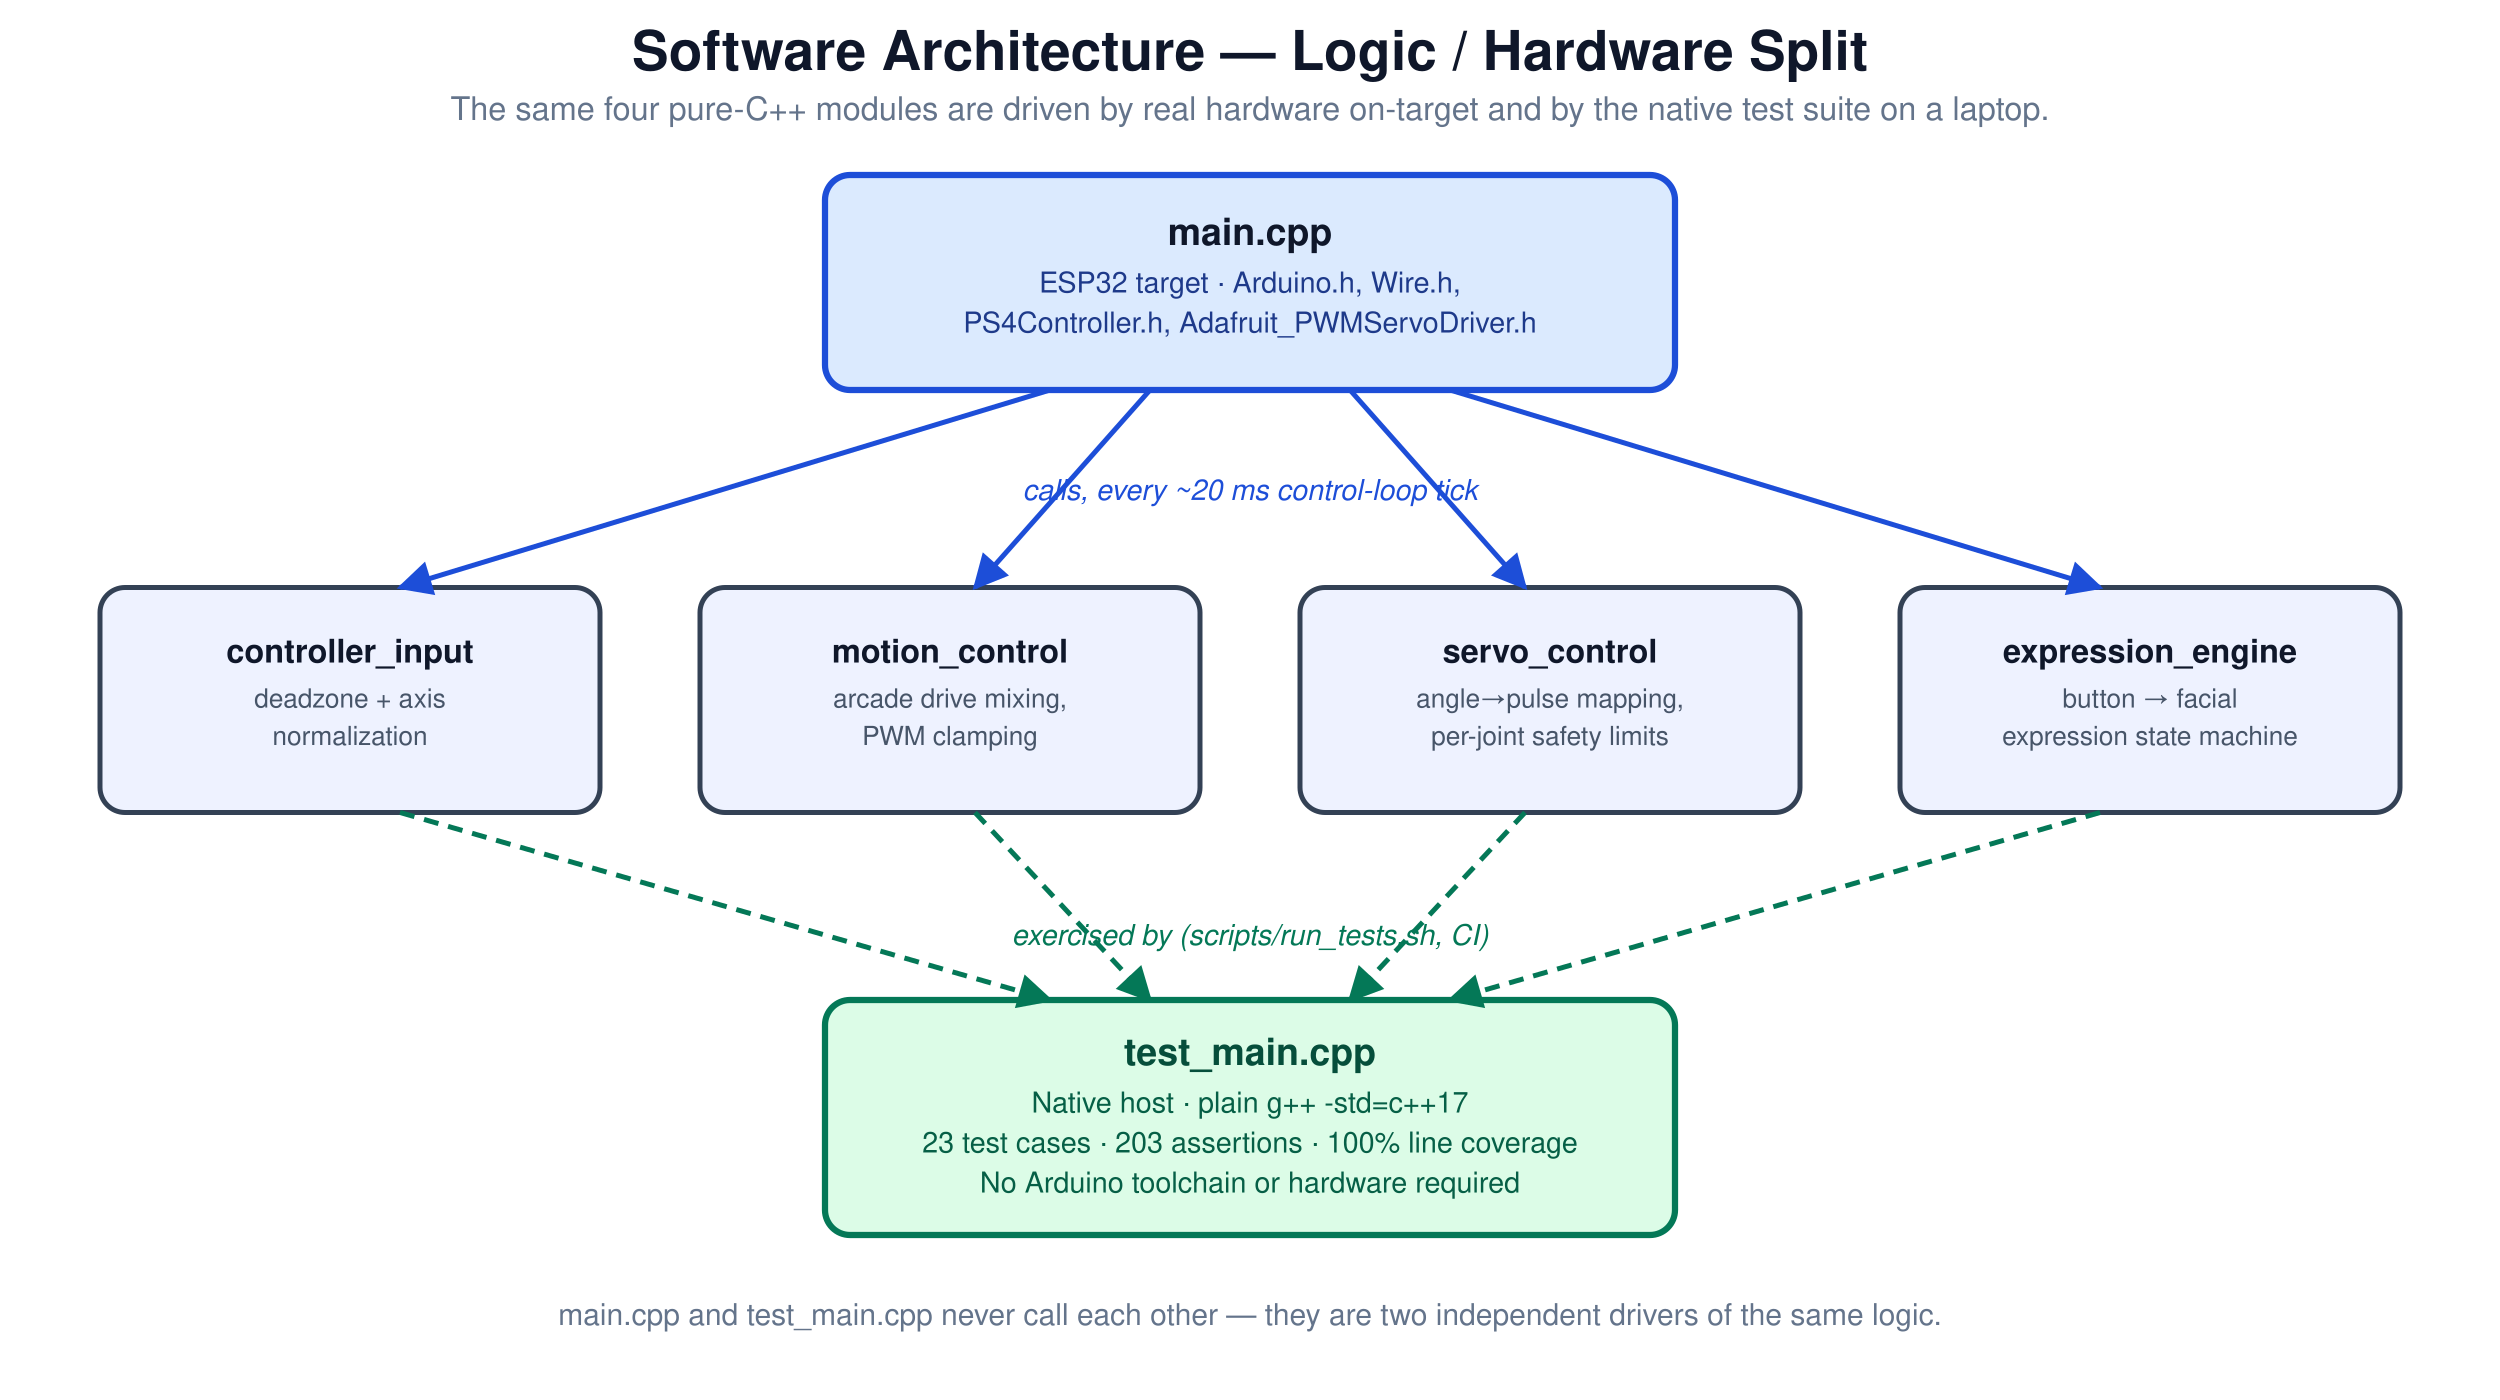
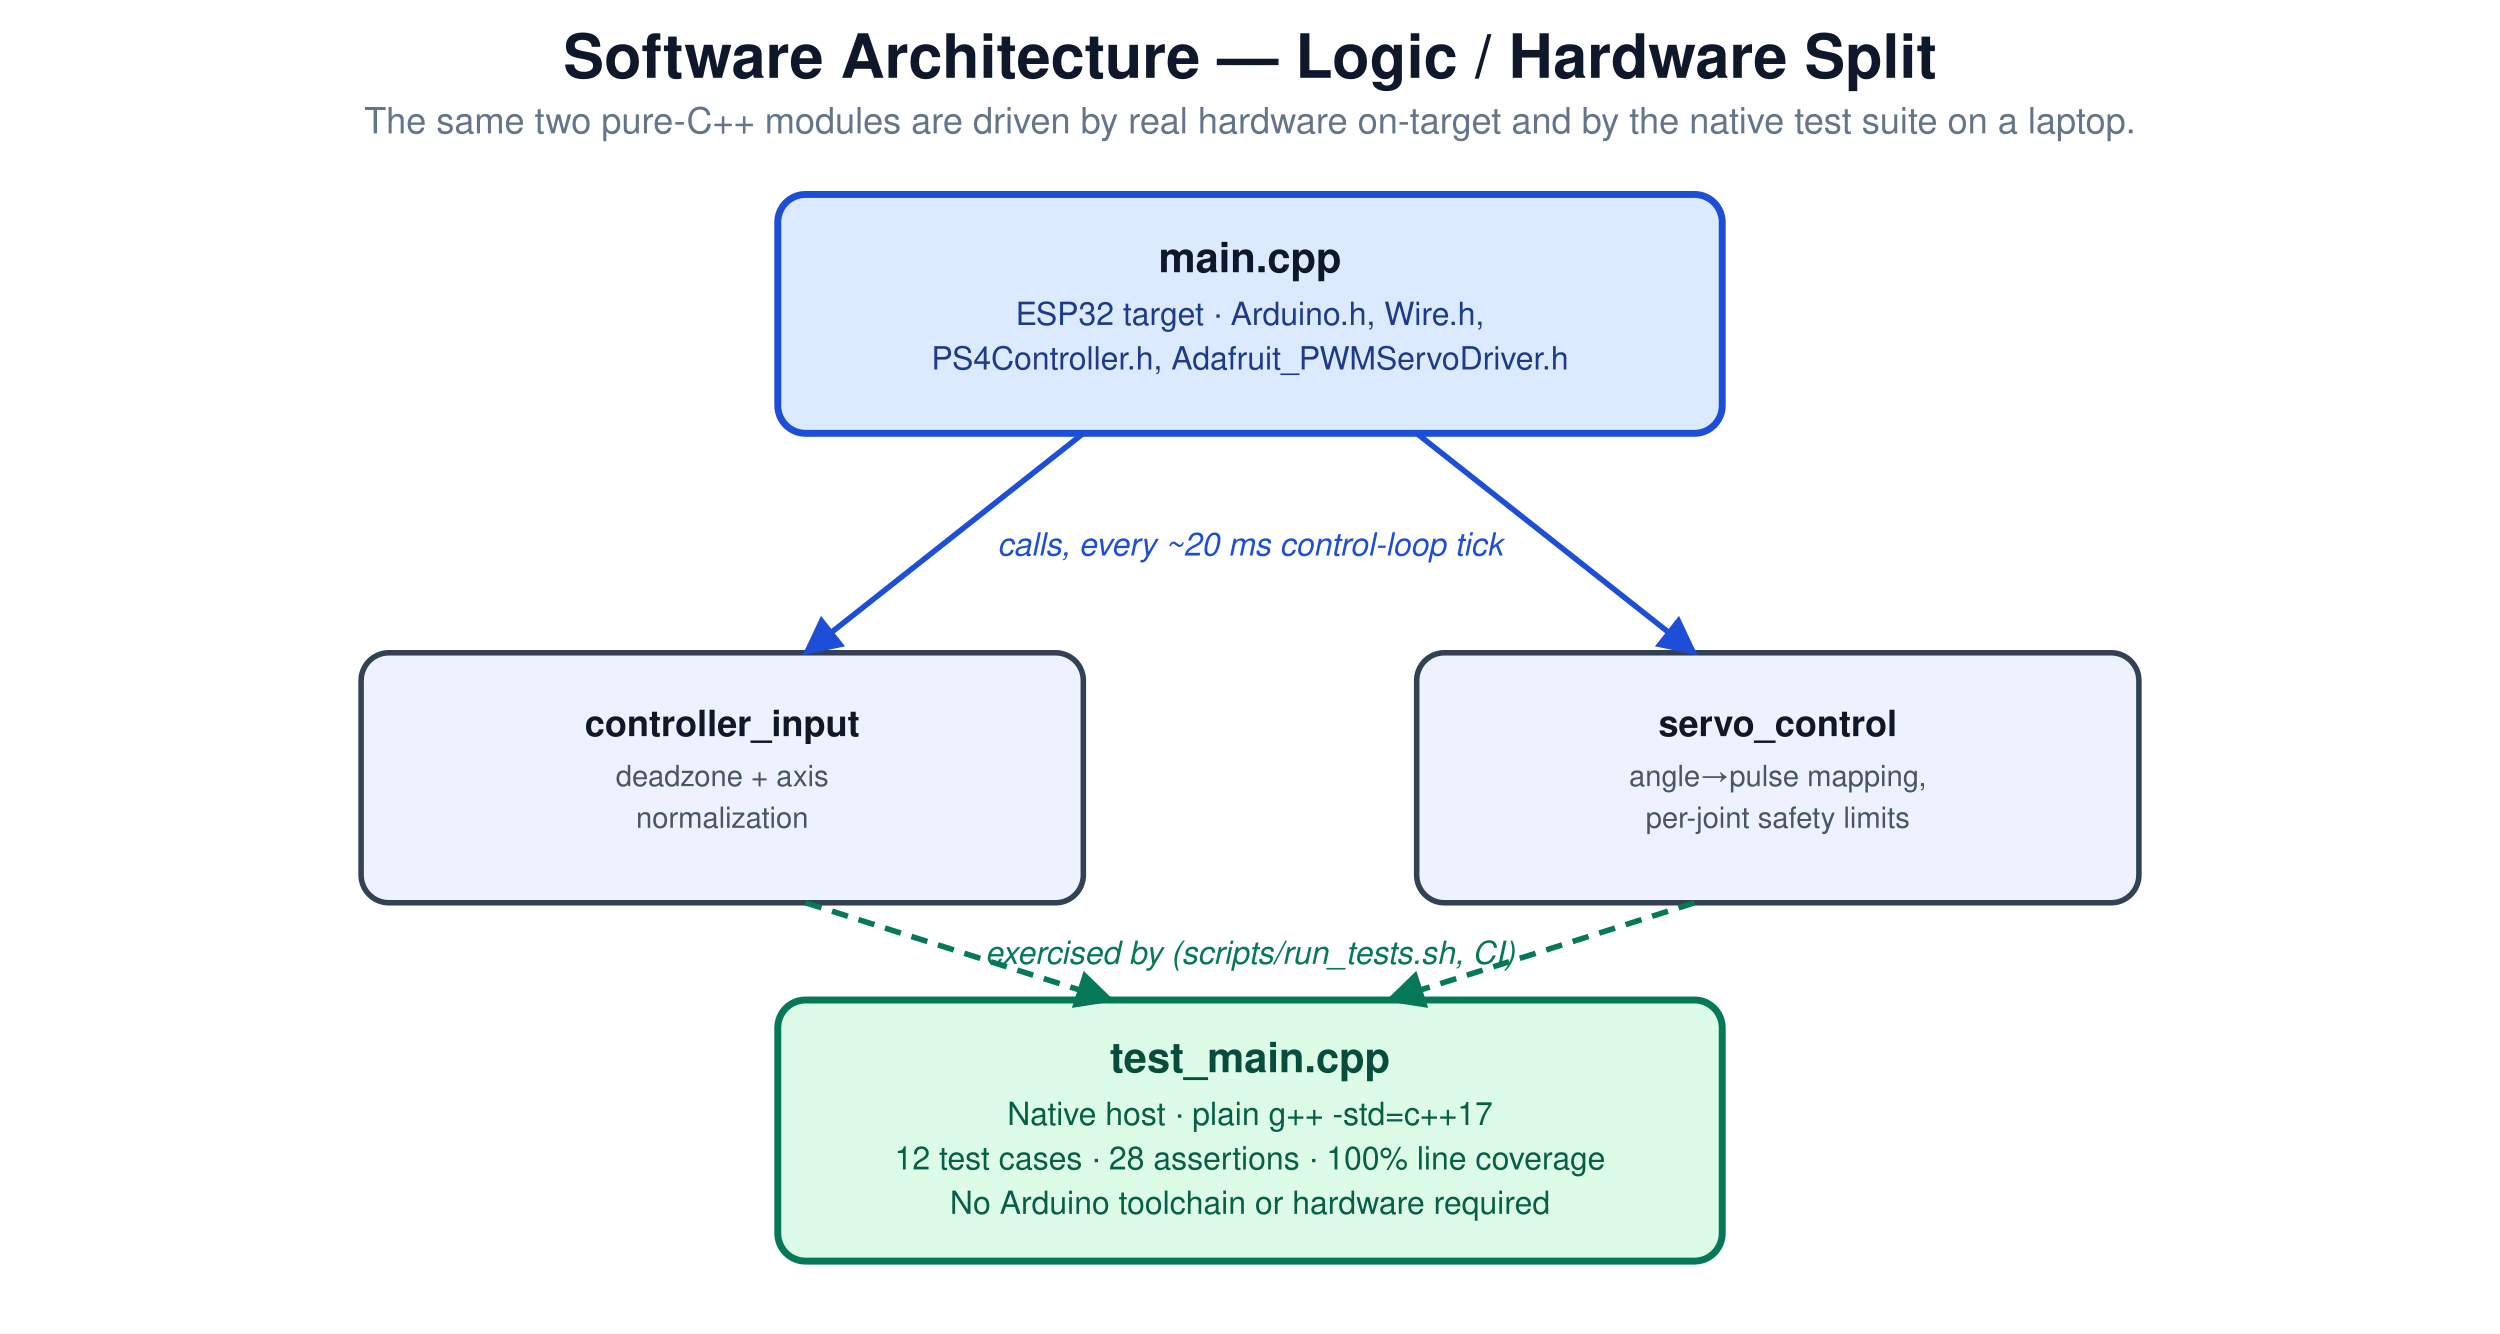
- <svg xmlns="http://www.w3.org/2000/svg" viewBox="0 0 1000 560" font-family="-apple-system,Segoe UI,Helvetica,Arial,sans-serif">
+ <svg xmlns="http://www.w3.org/2000/svg" viewBox="0 0 900 480" font-family="-apple-system,Segoe UI,Helvetica,Arial,sans-serif">
  <defs>
    <marker id="arrowB" viewBox="0 0 10 10" refX="9" refY="5" markerWidth="7" markerHeight="7" orient="auto-start-reverse">
      <path d="M0,0 L10,5 L0,10 z" fill="#1d4ed8" />
    </marker>
    <marker id="arrowG" viewBox="0 0 10 10" refX="9" refY="5" markerWidth="7" markerHeight="7" orient="auto-start-reverse">
      <path d="M0,0 L10,5 L0,10 z" fill="#047857" />
    </marker>
  </defs>
-   <rect x="0" y="0" width="1000" height="560" fill="#ffffff" />
-   <text x="500" y="28" text-anchor="middle" font-size="22" font-weight="700" fill="#0f172a">Software Architecture — Logic / Hardware Split</text>
-   <text x="500" y="48" text-anchor="middle" font-size="13" fill="#64748b">The same four pure-C++ modules are driven by real hardware on-target and by the native test suite on a laptop.</text>
-   <rect x="330" y="70" width="340" height="86" rx="10" fill="#dbeafe" stroke="#1d4ed8" stroke-width="2.5" />
-   <text x="500" y="98" text-anchor="middle" font-size="15" font-weight="700" fill="#0f172a">main.cpp</text>
-   <text x="500" y="117" text-anchor="middle" font-size="11.5" fill="#1e3a8a">ESP32 target · Arduino.h, Wire.h,</text>
-   <text x="500" y="133" text-anchor="middle" font-size="11.5" fill="#1e3a8a">PS4Controller.h, Adafruit_PWMServoDriver.h</text>
+   <rect x="0" y="0" width="900" height="480" fill="#ffffff" />
+   <text x="450" y="28" text-anchor="middle" font-size="22" font-weight="700" fill="#0f172a">Software Architecture — Logic / Hardware Split</text>
+   <text x="450" y="48" text-anchor="middle" font-size="13" fill="#64748b">The same two pure-C++ modules are driven by real hardware on-target and by the native test suite on a laptop.</text>
+   <rect x="280" y="70" width="340" height="86" rx="10" fill="#dbeafe" stroke="#1d4ed8" stroke-width="2.5" />
+   <text x="450" y="98" text-anchor="middle" font-size="15" font-weight="700" fill="#0f172a">main.cpp</text>
+   <text x="450" y="117" text-anchor="middle" font-size="11.5" fill="#1e3a8a">ESP32 target · Arduino.h, Wire.h,</text>
+   <text x="450" y="133" text-anchor="middle" font-size="11.5" fill="#1e3a8a">PS4Controller.h, Adafruit_PWMServoDriver.h</text>
  <g>
-     <rect x="40" y="235" width="200" height="90" rx="10" fill="#eef2ff" stroke="#334155" stroke-width="2" />
-     <text x="140" y="265" text-anchor="middle" font-size="13" font-weight="700" fill="#0f172a">controller_input</text>
-     <text x="140" y="283" text-anchor="middle" font-size="10.5" fill="#475569">deadzone + axis</text>
-     <text x="140" y="298" text-anchor="middle" font-size="10.5" fill="#475569">normalization</text>
+     <rect x="130" y="235" width="260" height="90" rx="10" fill="#eef2ff" stroke="#334155" stroke-width="2" />
+     <text x="260" y="265" text-anchor="middle" font-size="13" font-weight="700" fill="#0f172a">controller_input</text>
+     <text x="260" y="283" text-anchor="middle" font-size="10.5" fill="#475569">deadzone + axis</text>
+     <text x="260" y="298" text-anchor="middle" font-size="10.5" fill="#475569">normalization</text>
  </g>
  <g>
-     <rect x="280" y="235" width="200" height="90" rx="10" fill="#eef2ff" stroke="#334155" stroke-width="2" />
-     <text x="380" y="265" text-anchor="middle" font-size="13" font-weight="700" fill="#0f172a">motion_control</text>
-     <text x="380" y="283" text-anchor="middle" font-size="10.5" fill="#475569">arcade drive mixing,</text>
-     <text x="380" y="298" text-anchor="middle" font-size="10.5" fill="#475569">PWM clamping</text>
+     <rect x="510" y="235" width="260" height="90" rx="10" fill="#eef2ff" stroke="#334155" stroke-width="2" />
+     <text x="640" y="265" text-anchor="middle" font-size="13" font-weight="700" fill="#0f172a">servo_control</text>
+     <text x="640" y="283" text-anchor="middle" font-size="10.5" fill="#475569">angle→pulse mapping,</text>
+     <text x="640" y="298" text-anchor="middle" font-size="10.5" fill="#475569">per-joint safety limits</text>
  </g>
-   <g>
-     <rect x="520" y="235" width="200" height="90" rx="10" fill="#eef2ff" stroke="#334155" stroke-width="2" />
-     <text x="620" y="265" text-anchor="middle" font-size="13" font-weight="700" fill="#0f172a">servo_control</text>
-     <text x="620" y="283" text-anchor="middle" font-size="10.5" fill="#475569">angle→pulse mapping,</text>
-     <text x="620" y="298" text-anchor="middle" font-size="10.5" fill="#475569">per-joint safety limits</text>
-   </g>
-   <g>
-     <rect x="760" y="235" width="200" height="90" rx="10" fill="#eef2ff" stroke="#334155" stroke-width="2" />
-     <text x="860" y="265" text-anchor="middle" font-size="13" font-weight="700" fill="#0f172a">expression_engine</text>
-     <text x="860" y="283" text-anchor="middle" font-size="10.5" fill="#475569">button → facial</text>
-     <text x="860" y="298" text-anchor="middle" font-size="10.5" fill="#475569">expression state machine</text>
-   </g>
-   <line x1="420" y1="156" x2="160" y2="235" stroke="#1d4ed8" stroke-width="2" marker-end="url(#arrowB)" />
-   <line x1="460" y1="156" x2="390" y2="235" stroke="#1d4ed8" stroke-width="2" marker-end="url(#arrowB)" />
-   <line x1="540" y1="156" x2="610" y2="235" stroke="#1d4ed8" stroke-width="2" marker-end="url(#arrowB)" />
-   <line x1="580" y1="156" x2="840" y2="235" stroke="#1d4ed8" stroke-width="2" marker-end="url(#arrowB)" />
-   <text x="500" y="200" text-anchor="middle" font-size="11.5" fill="#1d4ed8" font-style="italic">calls, every ~20 ms control-loop tick</text>
-   <rect x="330" y="400" width="340" height="94" rx="10" fill="#dcfce7" stroke="#047857" stroke-width="2.5" />
-   <text x="500" y="426" text-anchor="middle" font-size="15" font-weight="700" fill="#064e3b">test_main.cpp</text>
-   <text x="500" y="445" text-anchor="middle" font-size="11.5" fill="#065f46">Native host · plain g++ -std=c++17</text>
-   <text x="500" y="461" text-anchor="middle" font-size="11.5" fill="#065f46">23 test cases · 203 assertions · 100% line coverage</text>
-   <text x="500" y="477" text-anchor="middle" font-size="11.5" fill="#065f46">No Arduino toolchain or hardware required</text>
-   <line x1="160" y1="325" x2="420" y2="400" stroke="#047857" stroke-width="2" stroke-dasharray="6,4" marker-end="url(#arrowG)" />
-   <line x1="390" y1="325" x2="460" y2="400" stroke="#047857" stroke-width="2" stroke-dasharray="6,4" marker-end="url(#arrowG)" />
-   <line x1="610" y1="325" x2="540" y2="400" stroke="#047857" stroke-width="2" stroke-dasharray="6,4" marker-end="url(#arrowG)" />
-   <line x1="840" y1="325" x2="580" y2="400" stroke="#047857" stroke-width="2" stroke-dasharray="6,4" marker-end="url(#arrowG)" />
-   <text x="500" y="378" text-anchor="middle" font-size="11.5" fill="#047857" font-style="italic">exercised by (scripts/run_tests.sh, CI)</text>
-   <text x="500" y="530" text-anchor="middle" font-size="12" fill="#64748b">main.cpp and test_main.cpp never call each other — they are two independent drivers of the same logic.</text>
+   <line x1="390" y1="156" x2="290" y2="235" stroke="#1d4ed8" stroke-width="2" marker-end="url(#arrowB)" />
+   <line x1="510" y1="156" x2="610" y2="235" stroke="#1d4ed8" stroke-width="2" marker-end="url(#arrowB)" />
+   <text x="450" y="200" text-anchor="middle" font-size="11.5" fill="#1d4ed8" font-style="italic">calls, every ~20 ms control-loop tick</text>
+   <rect x="280" y="360" width="340" height="94" rx="10" fill="#dcfce7" stroke="#047857" stroke-width="2.5" />
+   <text x="450" y="386" text-anchor="middle" font-size="15" font-weight="700" fill="#064e3b">test_main.cpp</text>
+   <text x="450" y="405" text-anchor="middle" font-size="11.5" fill="#065f46">Native host · plain g++ -std=c++17</text>
+   <text x="450" y="421" text-anchor="middle" font-size="11.5" fill="#065f46">12 test cases · 28 assertions · 100% line coverage</text>
+   <text x="450" y="437" text-anchor="middle" font-size="11.5" fill="#065f46">No Arduino toolchain or hardware required</text>
+   <line x1="290" y1="325" x2="400" y2="360" stroke="#047857" stroke-width="2" stroke-dasharray="6,4" marker-end="url(#arrowG)" />
+   <line x1="610" y1="325" x2="500" y2="360" stroke="#047857" stroke-width="2" stroke-dasharray="6,4" marker-end="url(#arrowG)" />
+   <text x="450" y="347" text-anchor="middle" font-size="11.5" fill="#047857" font-style="italic">exercised by (scripts/run_tests.sh, CI)</text>
</svg>
